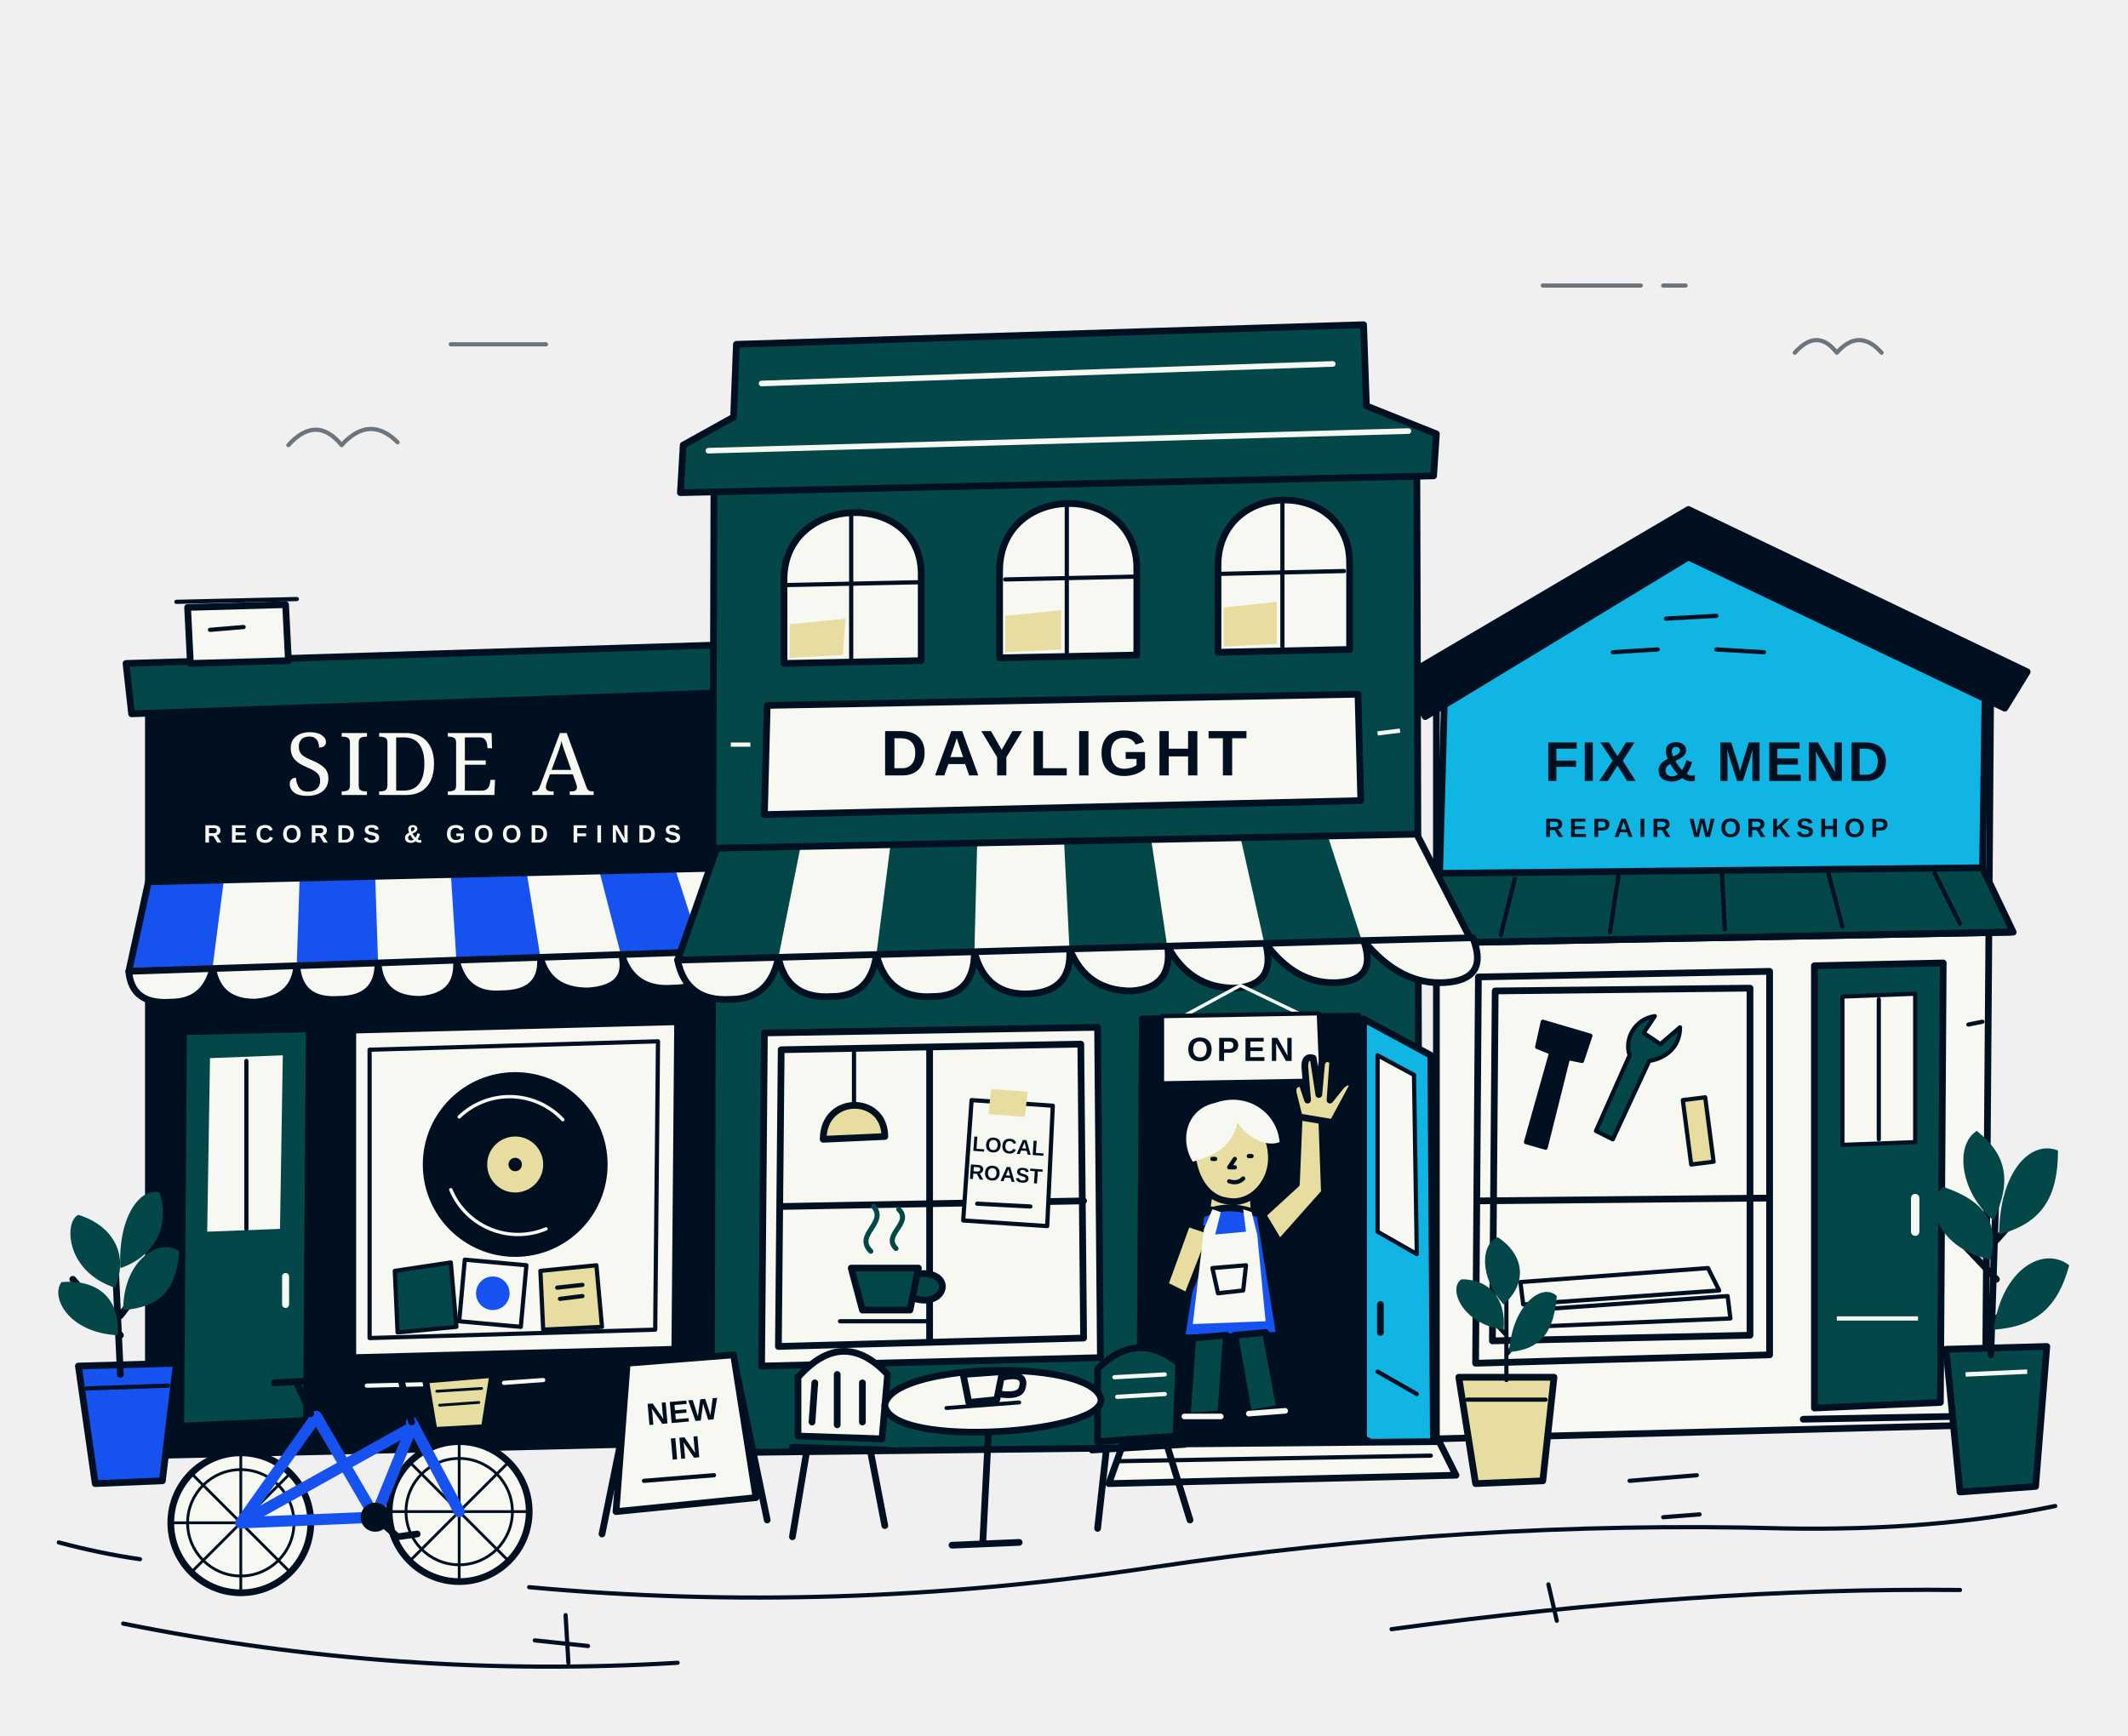
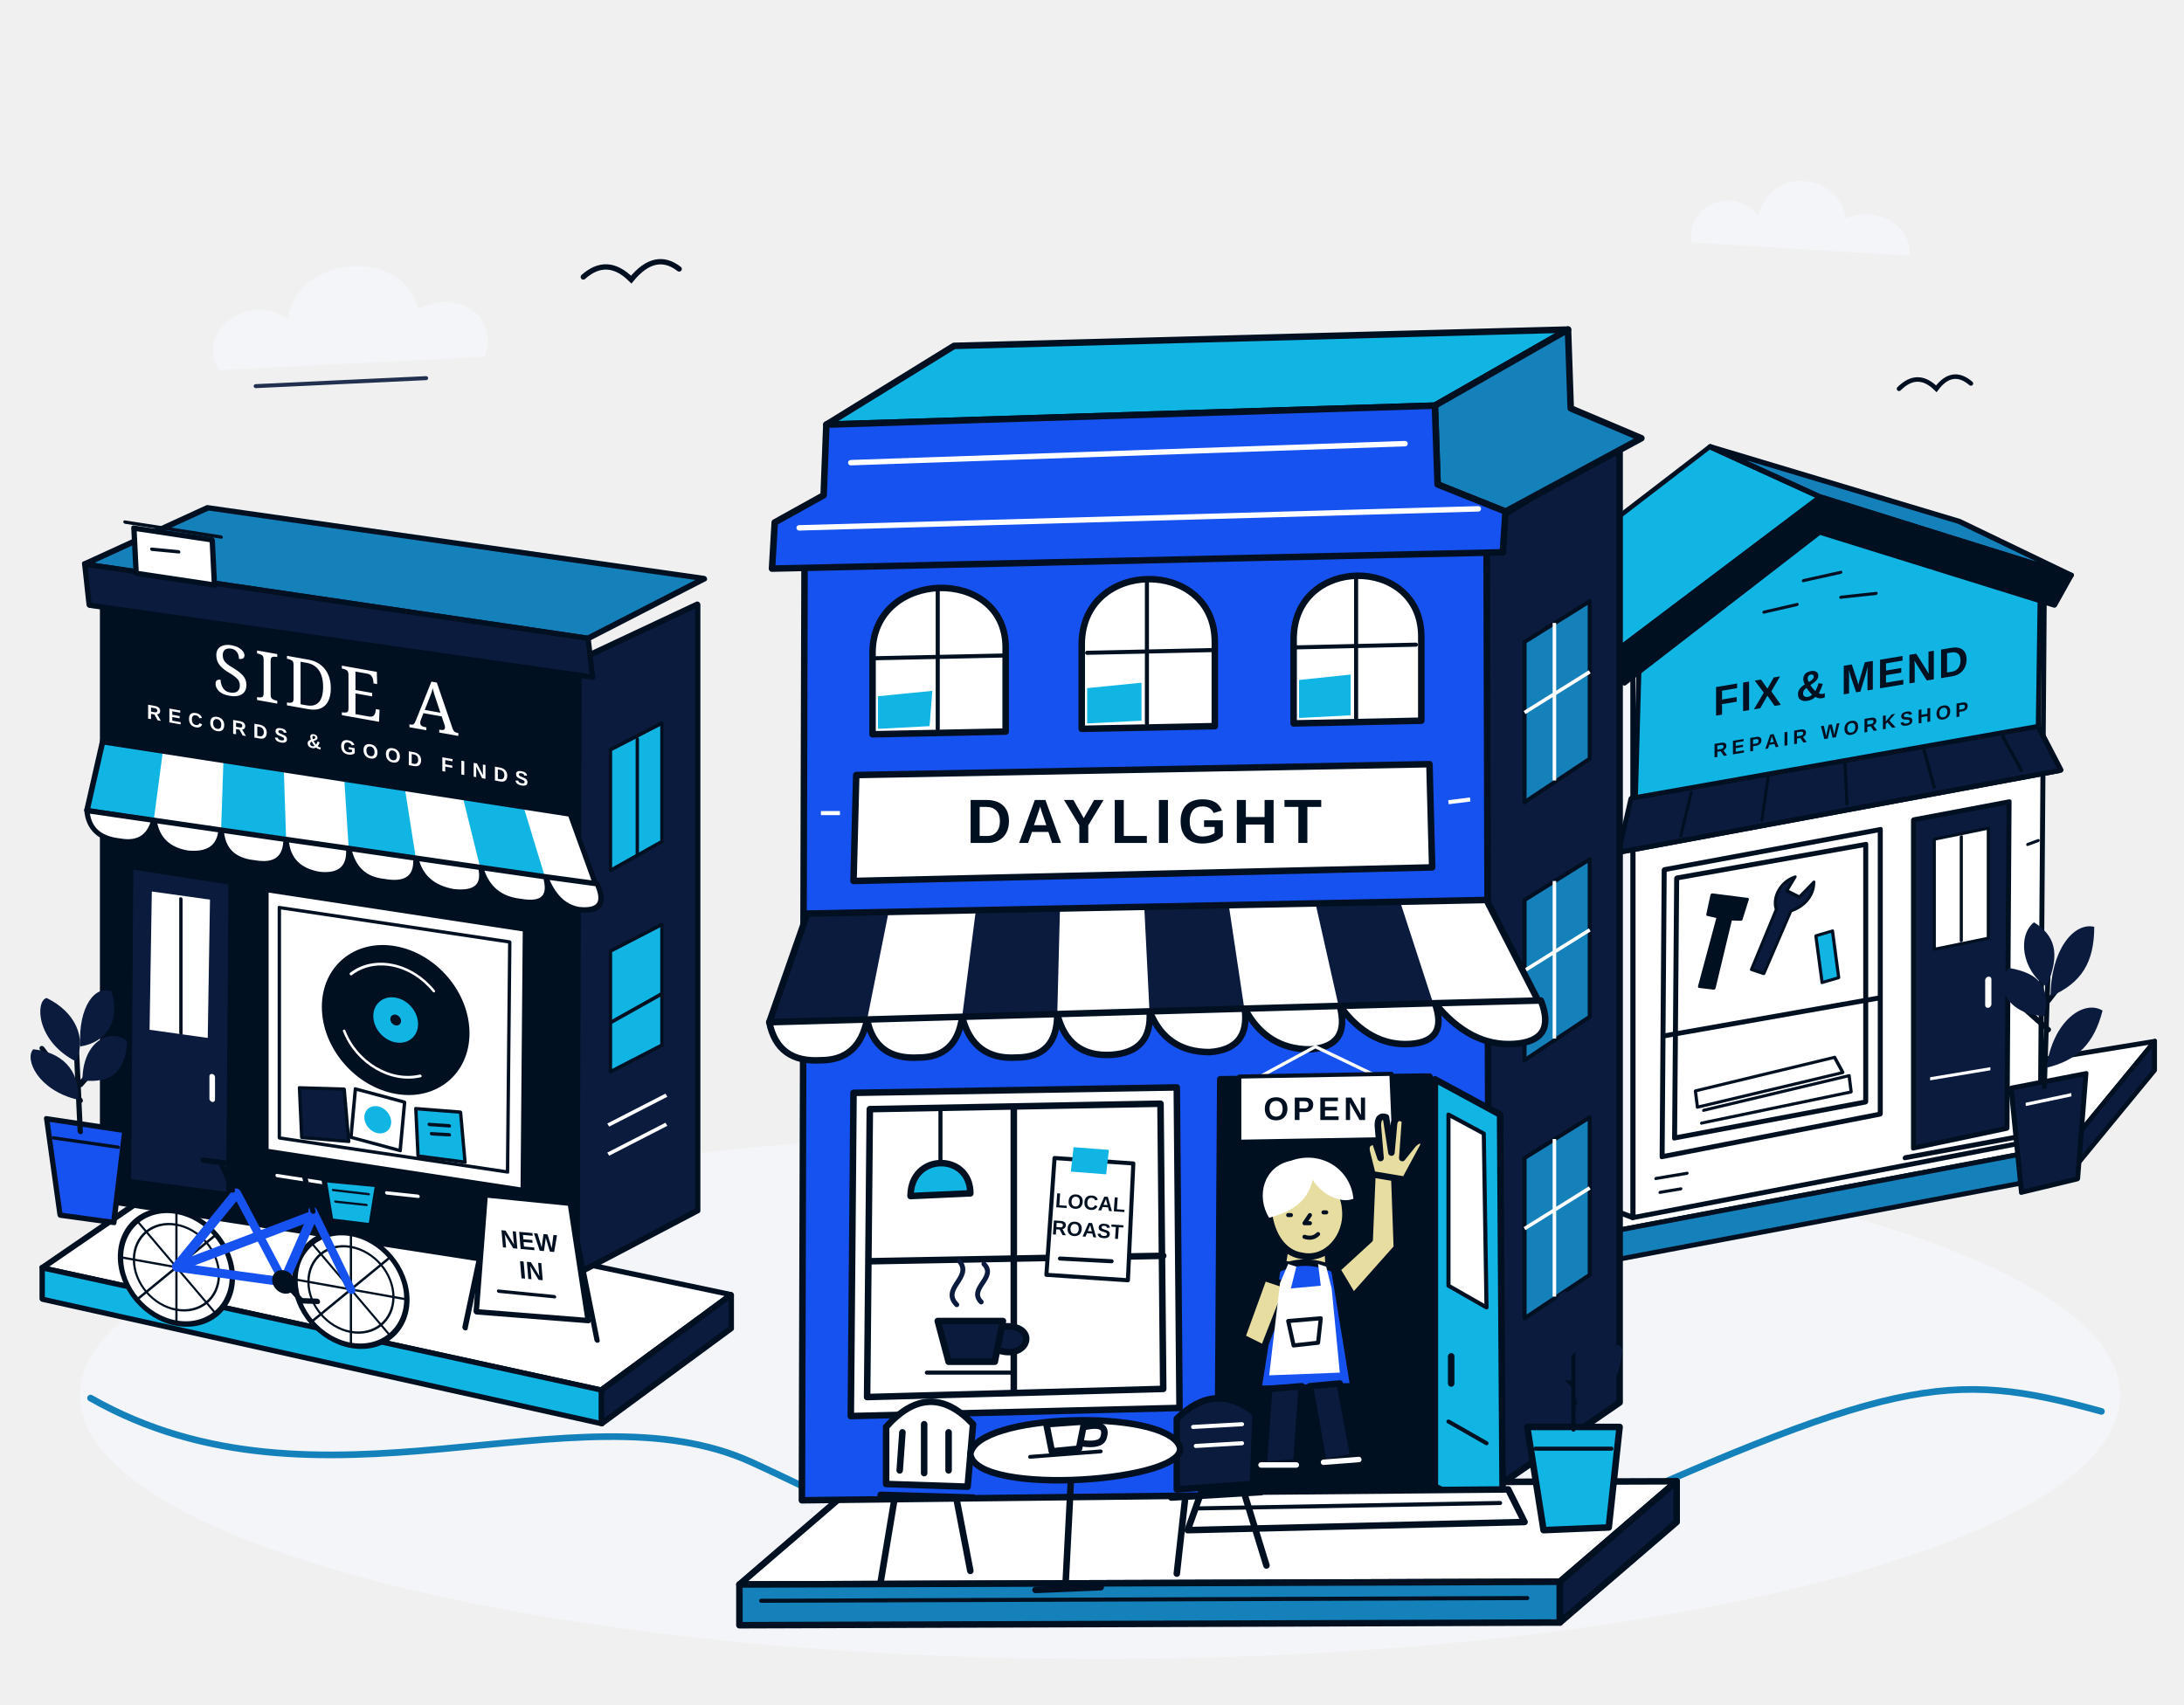
- <svg xmlns="http://www.w3.org/2000/svg" viewBox="0 0 760 620" fill="none" role="img" aria-labelledby="neighborhood-title neighborhood-desc">
+ <svg xmlns="http://www.w3.org/2000/svg" viewBox="0 0 820 640" fill="none" role="img" aria-label="A lively neighborhood of independent businesses" aria-describedby="neighborhood-desc">
  <style>
-     .street-line{stroke:#001021;stroke-width:2.4;stroke-linecap:round;stroke-linejoin:round}
-     .street-fine{stroke:#001021;stroke-width:1.5;stroke-linecap:round;stroke-linejoin:round}
-     .street-label{font-family:Arial,Helvetica,sans-serif;font-weight:700;fill:#001021}
-     .street-building,.street-awning,.street-sign,.street-steam,.street-wheel,.street-door,.street-person,.street-wave,.street-plant,.street-note{transform-box:fill-box;transform-origin:center}
-     .street-building,.street-person,.street-plant{transform-origin:center bottom}
-     .street-sign,.street-awning{transform-origin:center top}
-     .street-door{transform-origin:left center}
-     .street-wave{transform-origin:0 85%}
-   </style>
-   <g class="street-fine street-sky" opacity=".55">
-     <path d="M103 159q10-11 19 0 10-11 20-1M641 126q8-9 15 0 8-9 16 0" />
-     <path d="M551 102h35m8 0h8M161 123h34" />
-   </g>
-   <g class="street-building" id="repair-workshop">
-     <path class="street-line" fill="#F7F8F2" d="M513 242l92-51 106 49-2 269-196 5z" />
-     <path class="street-line" fill="#11B5E4" d="M516 245l88-47 105 47-1 69-194 3z" />
-     <path class="street-line" fill="#001021" d="M501 242l102-60 121 58-8 13-113-54-94 57z" />
-     <path class="street-fine" d="M595 221l18-1m-37 13 16-1m21 0 17 1" />
-     <g class="street-sign" id="workshop-lettering">
-       <text class="street-label" x="613" y="279" text-anchor="middle" font-size="20" letter-spacing=".8">FIX &amp; MEND</text>
-       <text class="street-label" x="613" y="299" text-anchor="middle" font-size="9.5" letter-spacing="2">REPAIR WORKSHOP</text>
+  .street-line{stroke:#001021;stroke-width:2.4;stroke-linecap:round;stroke-linejoin:round}
+  .street-fine{stroke:#001021;stroke-width:1.5;stroke-linecap:round;stroke-linejoin:round}
+  .street-label{font-family:Arial,Helvetica,sans-serif;font-weight:700;fill:#001021}
+  .district-shop,.street-building,.street-awning,.street-sign,.street-steam,.street-wheel,.street-door,.street-person,.street-wave,.street-plant,.street-note,.street-cloud,.street-bird{transform-box:fill-box;transform-origin:center}
+  .district-shop,.street-building,.street-person,.street-plant{transform-origin:center bottom}
+  .street-sign,.street-awning{transform-origin:center top}
+  .street-door{transform-origin:left center}
+  .street-wave{transform-origin:0 85%}
+ </style>
+   <ellipse cx="413" cy="524" rx="383" ry="99" fill="#F3F5F8" />
+   <path class="street-route" pathLength="100" d="M34 525C120 574 216 519 282 549S443 639 577 578 731 514 789 530" stroke="#1481BA" stroke-width="2.5" stroke-linecap="round" />
+   <g class="street-cloud" opacity=".9">
+     <path d="M82 139c-9-17 14-29 26-19 3-24 43-28 49-4 17-8 30 4 25 18z" fill="#F3F5F8" />
+     <path d="M96 145l64-3" stroke="#0B1B3D" stroke-width="1.5" stroke-linecap="round" />
+   </g>
+   <g class="street-cloud">
+     <path d="M635 91c-2-15 17-21 25-10 6-20 31-15 33 1 12-5 25 3 24 14z" fill="#F3F5F8" />
+   </g>
+   <g class="street-bird" stroke="#001021" stroke-width="2" stroke-linecap="round">
+     <path d="M219 104q9-8 18 1 9-11 18-4" />
+   </g>
+   <g class="street-bird" stroke="#001021" stroke-width="1.7" stroke-linecap="round">
+     <path d="M713 146q7-7 14 0 6-8 13-2" />
+   </g>
+   <g class="district-shop" data-shop="workshop" id="district-workshop">
+     <g class="district-perspective" transform="matrix(.78 -.13 0 .78 213 123)">
+       <path class="street-line" fill="#FFFFFF" d="M456 520l267-6 41-43-268-1z" />
+       <path class="street-line" fill="#1481BA" d="M456 520l267-6v14l-267 6z" />
+       <path class="street-line" fill="#0B1B3D" d="M723 514l41-43v14l-41 43z" />
+       <path class="street-line" fill="#F3F5F8" d="M513 242l-55-32v274l55 30z" />
+       <path class="street-line" fill="#11B5E4" d="M501 242l-54-31 103-62 53 33z" />
+       <path class="street-line" fill="#1481BA" d="M603 182l-53-33 120 56 54 35z" />
+       <path class="street-fine" fill="#FFFFFF" d="M470 289l27 15v63l-27-15zM470 388l27 15v63l-27-15z" />
+       <path class="street-fine" d="M483 297v62m-13-36 27 16m-14 57v62m-13-36 27 16" />
+       <g class="street-building" id="repair-workshop">
+         <path class="street-line" fill="#FFFFFF" d="M513 242l92-51 106 49-2 269-196 5z" />
+         <path class="street-line" fill="#11B5E4" d="M516 245l88-47 105 47-1 69-194 3z" />
+         <path class="street-line" fill="#001021" d="M501 242l102-60 121 58-8 13-113-54-94 57z" />
+         <path class="street-fine" d="M595 221l18-1m-37 13 16-1m21 0 17 1" />
+         <g class="street-sign" id="workshop-lettering">
+           <text class="street-label" x="613" y="279" text-anchor="middle" font-size="20" letter-spacing=".8">FIX &amp; MEND</text>
+           <text class="street-label" x="613" y="299" text-anchor="middle" font-size="9.5" letter-spacing="2">REPAIR WORKSHOP</text>
+         </g>
+         <g class="street-awning" id="workshop-canopy">
+           <path class="street-line" fill="#0B1B3D" d="M512 312l196-2 11 23-213 4z" />
+           <path class="street-fine" stroke="#FFFFFF" d="M541 314l-5 20m42-21-3 20m40-21 1 20m37-20 5 19m33-19 9 18" />
+           <path class="street-line" d="M507 337l211-4" />
+         </g>
+         <path class="street-line" fill="#FFFFFF" d="M528 349l104-2v137l-105 3z" />
+         <path class="street-line" d="M534 354l91-1v124l-92 2zM528 429l103-1" />
+         <g class="street-fine" fill="#001021">
+           <path d="M551 365l17 5-3 9-5-1-8 32-7-2 9-32-5-2z" />
+           <path fill="#0B1B3D" d="M591 363c-7 1-11 8-9 14l-12 27 6 3 13-28c6-1 11-5 11-12l-7 6-6-4z" />
+           <path fill="#11B5E4" d="M601 393l8-1 3 23-8 1z" />
+         </g>
+         <path class="street-fine" d="M543 458l67-5 4 8-70 5zm4 10 70-5 1 8-72 3" />
+         <g class="street-door" id="workshop-door">
+           <path class="street-line" fill="#0B1B3D" d="M648 345l46-1-1 157-45 2z" />
+           <path class="street-fine" fill="#FFFFFF" d="M658 356l26-1v53l-26 1z" />
+           <path class="street-fine" d="M671 357v50" />
+           <path stroke="#FFFFFF" stroke-width="3" stroke-linecap="round" d="M684 428v12" />
+           <path stroke="#FFFFFF" stroke-width="1.5" d="M656 471h29" />
+         </g>
+         <path class="street-line" d="M644 507l54-1" />
+         <path class="street-fine" d="M524 497h15m-13 7h10M703 366l5-1m-5 53h5" />
+       </g>
+       <g class="street-plant" id="workshop-leafy-plant">
+         <path class="street-line" fill="#0B1B3D" d="M695 482l36-1-4 50-27 2z" />
+         <path class="street-line" d="M711 484l2-62m0 35-18-19m18 5 16-18m-17 47 20-17" />
+         <path fill="#0B1B3D" d="M711 450c-19-4-24-20-17-26 15 5 20 13 17 26m3-9c0-22 11-34 21-30 0 17-6 26-21 30m-2-5c-12-10-14-27-6-32 10 8 13 17 6 32m0 39c3-22 18-30 27-23-4 15-12 22-27 23" />
+         <path stroke="#FFFFFF" stroke-width="1.6" d="M702 491l22-1" />
+       </g>
    </g>
-     <g class="street-awning" id="workshop-canopy">
-       <path class="street-line" fill="#034748" d="M512 312l196-2 11 23-213 4z" />
-       <path class="street-fine" stroke="#F7F8F2" d="M541 314l-5 20m42-21-3 20m40-21 1 20m37-20 5 19m33-19 9 18" />
-       <path class="street-line" d="M507 337l211-4" />
+   </g>
+   <g class="district-shop" data-shop="records" id="district-records">
+     <g class="district-perspective" transform="matrix(.84 .15 0 .84 -6 6)">
+       <path class="street-line" fill="#FFFFFF" d="M26 555l250 10 58-53-249-8z" />
+       <path class="street-line" fill="#11B5E4" d="M26 555l250 10v15L26 569z" />
+       <path class="street-line" fill="#0B1B3D" d="M276 565l58-53v15l-58 53z" />
+       <path class="street-line" fill="#0B1B3D" d="M265 241l54-35v271l-54 38z" />
+       <path class="street-line" fill="#1481BA" d="M45 237l55-35 222-8-52 36z" />
+       <path class="street-fine" fill="#11B5E4" d="M280 278l23-16v53l-23 17zm0 90 23-16v54l-23 16z" />
+       <path class="street-fine" d="M292 271v52m-12 77 23-17" />
+       <path stroke="#FFFFFF" stroke-width="1.5" d="M279 446l26-18m-26 31 26-18" />
+       <g class="street-building" id="record-shop">
+         <path class="street-line" fill="#001021" d="M53 247l213-7-1 275-212 5z" />
+         <path class="street-line" fill="#0B1B3D" d="M45 237l225-7 2 17-225 8z" />
+         <path class="street-line" fill="#FFFFFF" d="M67 217l35-1 1 20-35 1z" />
+         <path class="street-fine" d="M63 215l43-1m-31 11 12-1" />
+         <g class="street-sign" id="record-lettering">
+           <text x="157" y="284" text-anchor="middle" fill="#FFFFFF" font-family="Georgia,serif" font-size="31" letter-spacing="2">SIDE A</text>
+           <text x="158" y="301" text-anchor="middle" fill="#FFFFFF" font-family="Arial,Helvetica,sans-serif" font-weight="700" font-size="9" letter-spacing="3">RECORDS &amp; GOOD FINDS</text>
+         </g>
+         <g class="street-awning" id="record-awning">
+           <path fill="#FFFFFF" d="M53 315l209-5 12 31-228 6z" />
+           <path fill="#11B5E4" d="M53 315l27-1-4 31-30 2zm54-1 27-1 1 30-29 1zm54-2 27-1 5 31-30 1zm53-1 27-1 10 31-29 1z" />
+           <path class="street-line" d="M53 315l209-5 12 31-228 6z" />
+           <path class="street-line" fill="#FFFFFF" d="M46 347l30-1q-3 12-15 12-14 1-15-11m30-1 30-1q-1 12-15 13-13 0-15-12m30-1 29-1q0 13-14 13-14 1-15-12m29-1 28-1q1 13-13 14-14 0-15-13m28-1 30-1q1 13-14 13-13 1-16-12m30-1 29-1q3 12-12 13-14 0-17-12m29-1 29-1q4 13-11 13-14 1-18-12m29-1 23-1q6 12-8 13-10 0-15-12" />
+         </g>
+         <g class="street-door" id="record-door">
+           <path class="street-fine" fill="#0B1B3D" stroke="#FFFFFF" d="M66 369l44-1-1 139-44 2z" />
+           <path fill="#FFFFFF" d="M75 378l26-1-1 62-26 1z" />
+           <path class="street-fine" d="M88 379v60" />
+           <path stroke="#FFFFFF" stroke-width="2.5" stroke-linecap="round" d="M102 456v10" />
+         </g>
+         <path class="street-line" fill="#FFFFFF" d="M126 368l116-3-1 117-115 3z" />
+         <path class="street-fine" d="M132 375l103-3-1 103-102 3z" />
+         <g class="street-record">
+           <circle cx="184" cy="416" r="33" fill="#001021" />
+           <circle cx="184" cy="416" r="10" fill="#11B5E4" />
+           <circle cx="184" cy="416" r="2.4" fill="#001021" />
+           <path stroke="#FFFFFF" stroke-width="1.2" stroke-linecap="round" d="M164 399a26 26 0 0 1 37 1m-40 25a26 26 0 0 0 34 14" />
+         </g>
+         <path class="street-fine" fill="#0B1B3D" d="M141 454l20-3 2 23-21 2z" />
+         <path class="street-fine" fill="#FFFFFF" d="M166 450l22 2-2 22-22-2z" />
+         <circle cx="176" cy="462" r="6" fill="#11B5E4" />
+         <path class="street-fine" fill="#11B5E4" d="M193 454l20-2 2 22-21 1z" />
+         <path class="street-fine" d="M199 460l9-1m-8 5 8-1" />
+         <path stroke="#FFFFFF" stroke-width="1.5" stroke-linecap="round" d="M131 495l42-1m7 0 14-1" />
+       </g>
+       <g class="street-plant" id="record-shop-plant">
+         <path class="street-line" fill="#1652F0" d="M28 488l35-1-5 42-24 1z" />
+         <path class="street-line" d="M43 491l-2-43m2 29-17-20m17 13 16-21" />
+         <path fill="#0B1B3D" d="M41 460c-18-6-18-24-13-26 13 4 18 15 13 26m1 17c-18-1-24-14-20-19 12-1 21 5 20 19m2-9c0-18 13-26 20-21-1 14-7 20-20 21m-1-15c-1-18 7-29 14-27 4 12-2 23-14 27" />
+         <path class="street-fine" d="M31 496l29-1" />
+       </g>
+       <g class="street-note" id="record-a-board">
+         <path class="street-line" d="M227 489l-12 59m47-63 12 58" />
+         <path class="street-line" fill="#FFFFFF" d="M224 487l38-3 8 51-50 5z" />
+         <text class="street-label" x="244" y="508" font-size="11" text-anchor="middle" transform="rotate(-5 244 508)">NEW</text>
+         <text class="street-label" x="245" y="521" font-size="11" text-anchor="middle" transform="rotate(-5 245 521)">IN</text>
+         <path class="street-fine" d="M230 529l25-2" />
+       </g>
+       <g id="parked-bicycle" class="street-line">
+         <g class="street-wheel" id="bicycle-rear-wheel">
+           <circle cx="86" cy="544" r="25" fill="#FFFFFF" />
+           <circle cx="86" cy="544" r="19" stroke-width="1" />
+           <path stroke-width="1" d="M86 520v48m-24-24h48m-41-17 34 34m0-34-34 34" />
+         </g>
+         <g class="street-wheel" id="bicycle-front-wheel">
+           <circle cx="164" cy="540" r="25" fill="#FFFFFF" />
+           <circle cx="164" cy="540" r="19" stroke-width="1" />
+           <path stroke-width="1" d="M164 516v48m-24-24h48m-41-17 34 34m0-34-34 34" />
+         </g>
+         <path stroke="#1652F0" stroke-width="4" d="M86 544l27-38 21 36-48 2 61-34-13 32m13-34 17 32" />
+         <path d="M111 505l-5-11m-8 0 18-1m31 15-5-20 11-1q8 0 6 6" />
+         <circle cx="134" cy="542" r="4" fill="#001021" />
+         <path d="M134 542l8 7 7-1" />
+         <path fill="#11B5E4" d="M152 493l24-2-3 19-18 1z" />
+         <path stroke-width="1" d="M156 497l16-1m-15 6 14-1" />
+       </g>
    </g>
-     <path class="street-line" fill="#F7F8F2" d="M528 349l104-2v137l-105 3z" />
-     <path class="street-line" d="M534 354l91-1v124l-92 2zM528 429l103-1" />
-     <g class="street-fine" fill="#001021">
-       <path d="M551 365l17 5-3 9-5-1-8 32-7-2 9-32-5-2z" />
-       <path fill="#034748" d="M591 363c-7 1-11 8-9 14l-12 27 6 3 13-28c6-1 11-5 11-12l-7 6-6-4z" />
-       <path fill="#E8DDA0" d="M601 393l8-1 3 23-8 1z" />
+   </g>
+   <g class="district-shop" data-shop="cafe" id="district-cafe">
+     <g class="district-perspective" transform="matrix(1.02 0 0 1.02 42 34)">
+       <path class="street-line" fill="#FFFFFF" d="M231 550l302-1 43-37-302 1z" />
+       <path class="street-line" fill="#1481BA" d="M231 550l302-1v15l-302 1z" />
+       <path class="street-line" fill="#0B1B3D" d="M533 549l43-37v15l-43 37z" />
+       <path class="street-fine" d="M239 556l282-1" />
+       <path class="street-line" fill="#0B1B3D" d="M506 160l49-30v353l-48 33z" />
+       <path class="street-line" fill="#11B5E4" d="M263 123l47-29 226-6-49 28z" />
+       <path class="street-line" fill="#1481BA" d="M487 116l49-28 1 29 26 11-50 27-25-10z" />
+       <path class="street-fine" fill="#1481BA" d="M520 203l24-15v58l-24 16zm0 95 24-15v58l-24 16zm0 95 24-15v58l-24 16z" />
+       <path stroke="#FFFFFF" stroke-width="1.3" d="M531 196v58m-11-25 24-15m-13 77v58m-11-25 24-15m-13 77v58m-11-25 24-15" />
+       <g class="street-building" id="daylight-cafe">
+         <path class="street-line" fill="#1652F0" d="M255 165l251-5 1 356-253 3z" />
+         <path class="street-line" fill="#1652F0" d="M244 159l18-10 1-26 224-7 1 29 25 10-1 15-269 6z" />
+         <path stroke="#FFFFFF" stroke-width="2" stroke-linecap="round" d="M272 137l204-7m-223 31 250-7" />
+         <path class="street-line" fill="#FFFFFF" d="M280 237v-30c0-31 49-32 49-2v31zM357 235v-31c0-32 49-32 49-1v31zM435 233v-31c0-31 47-31 47-1v31z" />
+         <g class="street-fine">
+           <path d="M304 184v51m-23-26 47-1M381 181v52m-22-26 46-1M458 180v51m-22-26 44-1" />
+           <path fill="#11B5E4" d="M282 223l20-2-1 13-19 1zm77-3 20-2v14l-20 1zm78-3 19-2v15l-19 1z" stroke="none" />
+         </g>
+         <g class="street-sign" id="cafe-lettering">
+           <path class="street-line" fill="#FFFFFF" d="M274 252l211-4 1 38-213 5z" />
+           <text class="street-label" x="380" y="277" text-anchor="middle" font-size="23" letter-spacing="2.2">DAYLIGHT</text>
+           <path stroke="#FFFFFF" stroke-width="1.5" d="M268 266h-7m231-4 8-1" />
+         </g>
+         <g class="street-awning" id="cafe-awning">
+           <path fill="#FFFFFF" d="M256 303l250-5 20 39-284 6z" />
+           <path fill="#0B1B3D" d="M256 303l30-1-8 40-36 1zm62-1 31-1-1 39-35 1zm62-2 31-1 6 40-35 1zm63-1 31-1 13 40-35 1z" />
+           <path class="street-line" d="M256 303l250-5 20 39-284 6z" />
+           <path class="street-line" fill="#FFFFFF" d="M242 343l36-1q-3 15-17 15-16 1-19-14m36-1 35-1q-2 15-16 15-16 1-19-14m35-1 35-1q0 16-15 16-16 1-20-15m35-1 34-1q1 15-14 16-16 1-20-15m34-1 35-1q2 15-13 16-16 0-22-15m35-1 35-1q4 15-11 16-16 0-24-15m35-1 35-1q5 14-9 15-15 1-26-14m35-1 39-1q6 15-10 16-16 1-29-15" />
+         </g>
+         <path class="street-line" fill="#FFFFFF" d="M273 369l119-2 1 118-121 3z" />
+         <path class="street-line" d="M279 375l107-2 1 105-109 3zM332 375v104M279 431l108-2" />
+         <path class="street-fine" d="M305 375v20" />
+         <path class="street-line" fill="#11B5E4" d="M294 407c0-16 22-16 22-1z" />
+         <path class="street-line" fill="#0B1B3D" d="M304 453h24l-3 15h-17zm24 2c13-1 10 12-1 9" />
+         <path class="street-fine" d="M300 472h31" />
+         <g class="street-steam" id="cafe-cup-steam" stroke="#0B1B3D" stroke-width="1.8" stroke-linecap="round">
+           <path d="M311 447c-6-6 6-10 1-16M320 446c-5-5 6-9 1-14" />
+         </g>
+         <g class="street-note" id="window-note">
+           <path class="street-fine" fill="#FFFFFF" d="M347 393l29 2-2 43-30-2z" />
+           <path fill="#11B5E4" d="M354 389l13 1-1 9-13-1z" />
+           <text class="street-label" x="360" y="412" text-anchor="middle" font-size="7.5" transform="rotate(4 360 412)">LOCAL</text>
+           <text class="street-label" x="359" y="422" text-anchor="middle" font-size="7.5" transform="rotate(4 359 422)">ROAST</text>
+           <path class="street-fine" d="M349 430l19 1" />
+         </g>
+         <path class="street-line" fill="#001021" d="M408 364l77-1 1 151-79 2z" />
+         <g class="street-sign" id="cafe-open-sign">
+           <path stroke="#FFFFFF" stroke-width="1.2" d="M419 365l24-13 25 12" />
+           <path class="street-fine" fill="#FFFFFF" d="M415 363l56-1 1 24-57 1z" />
+           <text class="street-label" x="443" y="379" text-anchor="middle" font-size="12" letter-spacing="1.4">OPEN</text>
+         </g>
+         <g class="street-door" id="cafe-open-door">
+           <path class="street-line" fill="#11B5E4" d="M487 364l24 13 1 149-25-12z" />
+           <path class="street-fine" fill="#FFFFFF" d="M492 377l13 7 1 64-14-8z" />
+           <path class="street-line" d="M493 466v10" />
+           <path class="street-fine" d="M492 490l14 8" />
+         </g>
+         <g class="street-person" id="cafe-owner">
+           <path class="street-line" fill="#E8DDA0" d="M431 432l2-12 14-1 1 15z" />
+           <path class="street-line" fill="#E8DDA0" d="M426 414c-1-18 27-20 28-2 1 10-7 19-16 17-7-1-11-8-12-15z" />
+           <path fill="#FFFFFF" d="M426 415c-5-8-2-19 8-21 11-4 22 3 23 14-5 2-12-2-15-7-2 9-9 12-16 14z" />
+           <path class="street-fine" d="M433 414h1m12-1h1m-6 1-2 3h2m-2 5q3 1 5-1" />
+           <path class="street-line" fill="#1652F0" d="M429 434q10-5 21 0l7 43-35 1z" />
+           <path class="street-line" fill="#E8DDA0" d="M424 437l-8 22 8 4 9-23z" />
+           <g class="street-wave" id="owner-waving-arm">
+             <path class="street-line" fill="#E8DDA0" d="M451 434l12-11 1-24 8-1 1 28-16 18z" />
+             <path class="street-line" fill="#E8DDA0" d="M464 399l-2-8q-1-4 3-4l2 6-1-12q0-4 3-3l2 13 1-11q1-3 4-1l-1 14 4-5q3-3 4 0l-7 13z" />
+           </g>
+           <path fill="#FFFFFF" d="M430 439l3-7 3 1-2 8 11-1-1-8 3 1 2 8 3 31-26 1z" />
+           <path class="street-fine" d="M433 453l12-1-1 9-9 1z" />
+           <path class="street-line" fill="#0B1B3D" d="M426 478l12-1-2 28-12 1zm15-1 11-1 5 27-11 2z" />
+           <path stroke="#FFFFFF" stroke-width="2" stroke-linecap="round" d="M423 506h13m10-1 13-1" />
+         </g>
+         <path class="street-line" fill="#FFFFFF" d="M401 516l113-1 6 12-124 3z" />
+         <path class="street-fine" d="M399 522l112-2" />
+       </g>
+       <g class="street-plant" id="cafe-herbs">
+         <path class="street-line" fill="#11B5E4" d="M521 492h34l-4 37-24 1z" />
+         <path class="street-fine" d="M538 493v-37m0 21-13-14m13 21 15-19" />
+         <path fill="#0B1B3D" d="M537 475c-15-2-20-15-15-18 10 0 16 7 15 18m2 8c1-17 12-25 17-20-1 12-5 19-17 20m-2-17c-9-10-8-22-2-24 9 6 11 16 2 24" />
+         <path class="street-fine" d="M524 500h28" />
+       </g>
+       <g id="cafe-seating" class="street-line">
+         <path fill="#FFFFFF" d="M285 492q16-18 32-1l-2 23-30-1z" />
+         <path d="M291 494l-1 14m9-17v18m9-15v14m-25 9 34 1m-29 1-5 30m28-30 5 26" />
+         <path fill="#0B1B3D" d="M392 489q14-14 29-2l-1 26-28 2z" />
+         <path stroke="#FFFFFF" stroke-width="1.5" d="M398 492l18-1m-17 8 17-1" />
+         <path d="M390 518l33-2m-28 3-3 27m25-29 8 26" />
+         <path fill="#FFFFFF" d="M316 502c2-15 71-17 77-3 5 13-75 19-77 3z" />
+         <path d="M353 512l-2 39m-11 1 24-1" />
+         <path fill="#FFFFFF" d="M344 491l14-1-2 10-10 1zm14 1q9-2 7 4-1 3-8 2" />
+         <path stroke-width="1.4" d="M338 503l26-2" />
+       </g>
    </g>
-     <path class="street-fine" d="M543 458l67-5 4 8-70 5zm4 10 70-5 1 8-72 3" />
-     <g class="street-door" id="workshop-door">
-       <path class="street-line" fill="#034748" d="M648 345l46-1-1 157-45 2z" />
-       <path class="street-fine" fill="#F7F8F2" d="M658 356l26-1v53l-26 1z" />
-       <path class="street-fine" d="M671 357v50" />
-       <path stroke="#F7F8F2" stroke-width="3" stroke-linecap="round" d="M684 428v12" />
-       <path stroke="#F7F8F2" stroke-width="1.5" d="M656 471h29" />
-     </g>
-     <path class="street-line" d="M644 507l54-1" />
-     <path class="street-fine" d="M524 497h15m-13 7h10M703 366l5-1m-5 53h5" />
-   </g>
-   <g class="street-building" id="record-shop">
-     <path class="street-line" fill="#001021" d="M53 247l213-7-1 275-212 5z" />
-     <path class="street-line" fill="#034748" d="M45 237l225-7 2 17-225 8z" />
-     <path class="street-line" fill="#F7F8F2" d="M67 217l35-1 1 20-35 1z" />
-     <path class="street-fine" d="M63 215l43-1m-31 11 12-1" />
-     <g class="street-sign" id="record-lettering">
-       <text x="157" y="284" text-anchor="middle" fill="#F7F8F2" font-family="Georgia,serif" font-size="31" letter-spacing="2">SIDE A</text>
-       <text x="158" y="301" text-anchor="middle" fill="#F7F8F2" font-family="Arial,Helvetica,sans-serif" font-weight="700" font-size="9" letter-spacing="3">RECORDS &amp; GOOD FINDS</text>
-     </g>
-     <g class="street-awning" id="record-awning">
-       <path fill="#F7F8F2" d="M53 315l209-5 12 31-228 6z" />
-       <path fill="#1652F0" d="M53 315l27-1-4 31-30 2zm54-1 27-1 1 30-29 1zm54-2 27-1 5 31-30 1zm53-1 27-1 10 31-29 1z" />
-       <path class="street-line" d="M53 315l209-5 12 31-228 6z" />
-       <path class="street-line" fill="#F7F8F2" d="M46 347l30-1q-3 12-15 12-14 1-15-11m30-1 30-1q-1 12-15 13-13 0-15-12m30-1 29-1q0 13-14 13-14 1-15-12m29-1 28-1q1 13-13 14-14 0-15-13m28-1 30-1q1 13-14 13-13 1-16-12m30-1 29-1q3 12-12 13-14 0-17-12m29-1 29-1q4 13-11 13-14 1-18-12m29-1 23-1q6 12-8 13-10 0-15-12" />
-     </g>
-     <g class="street-door" id="record-door">
-       <path class="street-fine" fill="#034748" stroke="#F7F8F2" d="M66 369l44-1-1 139-44 2z" />
-       <path fill="#F7F8F2" d="M75 378l26-1-1 62-26 1z" />
-       <path class="street-fine" d="M88 379v60" />
-       <path stroke="#F7F8F2" stroke-width="2.5" stroke-linecap="round" d="M102 456v10" />
-     </g>
-     <path class="street-line" fill="#F7F8F2" d="M126 368l116-3-1 117-115 3z" />
-     <path class="street-fine" d="M132 375l103-3-1 103-102 3z" />
-     <g class="street-record">
-       <circle cx="184" cy="416" r="33" fill="#001021" />
-       <circle cx="184" cy="416" r="10" fill="#E8DDA0" />
-       <circle cx="184" cy="416" r="2.4" fill="#001021" />
-       <path stroke="#F7F8F2" stroke-width="1.2" stroke-linecap="round" d="M164 399a26 26 0 0 1 37 1m-40 25a26 26 0 0 0 34 14" />
-     </g>
-     <path class="street-fine" fill="#034748" d="M141 454l20-3 2 23-21 2z" />
-     <path class="street-fine" fill="#F7F8F2" d="M166 450l22 2-2 22-22-2z" />
-     <circle cx="176" cy="462" r="6" fill="#1652F0" />
-     <path class="street-fine" fill="#E8DDA0" d="M193 454l20-2 2 22-21 1z" />
-     <path class="street-fine" d="M199 460l9-1m-8 5 8-1" />
-     <path stroke="#F7F8F2" stroke-width="1.5" stroke-linecap="round" d="M131 495l42-1m7 0 14-1" />
-   </g>
-   <g class="street-building" id="daylight-cafe">
-     <path class="street-line" fill="#034748" d="M255 165l251-5 1 356-253 3z" />
-     <path class="street-line" fill="#034748" d="M244 159l18-10 1-26 224-7 1 29 25 10-1 15-269 6z" />
-     <path stroke="#F7F8F2" stroke-width="2" stroke-linecap="round" d="M272 137l204-7m-223 31 250-7" />
-     <path class="street-line" fill="#F7F8F2" d="M280 237v-30c0-31 49-32 49-2v31zM357 235v-31c0-32 49-32 49-1v31zM435 233v-31c0-31 47-31 47-1v31z" />
-     <g class="street-fine">
-       <path d="M304 184v51m-23-26 47-1M381 181v52m-22-26 46-1M458 180v51m-22-26 44-1" />
-       <path fill="#E8DDA0" d="M282 223l20-2-1 13-19 1zm77-3 20-2v14l-20 1zm78-3 19-2v15l-19 1z" stroke="none" />
-     </g>
-     <g class="street-sign" id="cafe-lettering">
-       <path class="street-line" fill="#F7F8F2" d="M274 252l211-4 1 38-213 5z" />
-       <text class="street-label" x="380" y="277" text-anchor="middle" font-size="23" letter-spacing="2.2">DAYLIGHT</text>
-       <path stroke="#F7F8F2" stroke-width="1.5" d="M268 266h-7m231-4 8-1" />
-     </g>
-     <g class="street-awning" id="cafe-awning">
-       <path fill="#F7F8F2" d="M256 303l250-5 20 39-284 6z" />
-       <path fill="#034748" d="M256 303l30-1-8 40-36 1zm62-1 31-1-1 39-35 1zm62-2 31-1 6 40-35 1zm63-1 31-1 13 40-35 1z" />
-       <path class="street-line" d="M256 303l250-5 20 39-284 6z" />
-       <path class="street-line" fill="#F7F8F2" d="M242 343l36-1q-3 15-17 15-16 1-19-14m36-1 35-1q-2 15-16 15-16 1-19-14m35-1 35-1q0 16-15 16-16 1-20-15m35-1 34-1q1 15-14 16-16 1-20-15m34-1 35-1q2 15-13 16-16 0-22-15m35-1 35-1q4 15-11 16-16 0-24-15m35-1 35-1q5 14-9 15-15 1-26-14m35-1 39-1q6 15-10 16-16 1-29-15" />
-     </g>
-     <path class="street-line" fill="#F7F8F2" d="M273 369l119-2 1 118-121 3z" />
-     <path class="street-line" d="M279 375l107-2 1 105-109 3zM332 375v104M279 431l108-2" />
-     <path class="street-fine" d="M305 375v20" />
-     <path class="street-line" fill="#E8DDA0" d="M294 407c0-16 22-16 22-1z" />
-     <path class="street-line" fill="#034748" d="M304 453h24l-3 15h-17zm24 2c13-1 10 12-1 9" />
-     <path class="street-fine" d="M300 472h31" />
-     <g class="street-steam" id="cafe-cup-steam" stroke="#034748" stroke-width="1.8" stroke-linecap="round">
-       <path d="M311 447c-6-6 6-10 1-16M320 446c-5-5 6-9 1-14" />
-     </g>
-     <g class="street-note" id="window-note">
-       <path class="street-fine" fill="#F7F8F2" d="M347 393l29 2-2 43-30-2z" />
-       <path fill="#E8DDA0" d="M354 389l13 1-1 9-13-1z" />
-       <text class="street-label" x="360" y="412" text-anchor="middle" font-size="7.5" transform="rotate(4 360 412)">LOCAL</text>
-       <text class="street-label" x="359" y="422" text-anchor="middle" font-size="7.5" transform="rotate(4 359 422)">ROAST</text>
-       <path class="street-fine" d="M349 430l19 1" />
-     </g>
-     <path class="street-line" fill="#001021" d="M408 364l77-1 1 151-79 2z" />
-     <g class="street-sign" id="cafe-open-sign">
-       <path stroke="#F7F8F2" stroke-width="1.2" d="M419 365l24-13 25 12" />
-       <path class="street-fine" fill="#F7F8F2" d="M415 363l56-1 1 24-57 1z" />
-       <text class="street-label" x="443" y="379" text-anchor="middle" font-size="12" letter-spacing="1.4">OPEN</text>
-     </g>
-     <g class="street-door" id="cafe-open-door">
-       <path class="street-line" fill="#11B5E4" d="M487 364l24 13 1 149-25-12z" />
-       <path class="street-fine" fill="#F7F8F2" d="M492 377l13 7 1 64-14-8z" />
-       <path class="street-line" d="M493 466v10" />
-       <path class="street-fine" d="M492 490l14 8" />
-     </g>
-     <g class="street-person" id="cafe-owner">
-       <path class="street-line" fill="#E8DDA0" d="M431 432l2-12 14-1 1 15z" />
-       <path class="street-line" fill="#E8DDA0" d="M426 414c-1-18 27-20 28-2 1 10-7 19-16 17-7-1-11-8-12-15z" />
-       <path fill="#F7F8F2" d="M426 415c-5-8-2-19 8-21 11-4 22 3 23 14-5 2-12-2-15-7-2 9-9 12-16 14z" />
-       <path class="street-fine" d="M433 414h1m12-1h1m-6 1-2 3h2m-2 5q3 1 5-1" />
-       <path class="street-line" fill="#1652F0" d="M429 434q10-5 21 0l7 43-35 1z" />
-       <path class="street-line" fill="#E8DDA0" d="M424 437l-8 22 8 4 9-23z" />
-       <g class="street-wave" id="owner-waving-arm">
-         <path class="street-line" fill="#E8DDA0" d="M451 434l12-11 1-24 8-1 1 28-16 18z" />
-         <path class="street-line" fill="#E8DDA0" d="M464 399l-2-8q-1-4 3-4l2 6-1-12q0-4 3-3l2 13 1-11q1-3 4-1l-1 14 4-5q3-3 4 0l-7 13z" />
-       </g>
-       <path fill="#F7F8F2" d="M430 439l3-7 3 1-2 8 11-1-1-8 3 1 2 8 3 31-26 1z" />
-       <path class="street-fine" d="M433 453l12-1-1 9-9 1z" />
-       <path class="street-line" fill="#034748" d="M426 478l12-1-2 28-12 1zm15-1 11-1 5 27-11 2z" />
-       <path stroke="#F7F8F2" stroke-width="2" stroke-linecap="round" d="M423 506h13m10-1 13-1" />
-     </g>
-     <path class="street-line" fill="#F7F8F2" d="M401 516l113-1 6 12-124 3z" />
-     <path class="street-fine" d="M399 522l112-2" />
-   </g>
-   <g class="street-plant" id="record-shop-plant">
-     <path class="street-line" fill="#1652F0" d="M28 488l35-1-5 42-24 1z" />
-     <path class="street-line" d="M43 491l-2-43m2 29-17-20m17 13 16-21" />
-     <path fill="#034748" d="M41 460c-18-6-18-24-13-26 13 4 18 15 13 26m1 17c-18-1-24-14-20-19 12-1 21 5 20 19m2-9c0-18 13-26 20-21-1 14-7 20-20 21m-1-15c-1-18 7-29 14-27 4 12-2 23-14 27" />
-     <path class="street-fine" d="M31 496l29-1" />
-   </g>
-   <g class="street-plant" id="cafe-herbs">
-     <path class="street-line" fill="#E8DDA0" d="M521 492h34l-4 37-24 1z" />
-     <path class="street-fine" d="M538 493v-37m0 21-13-14m13 21 15-19" />
-     <path fill="#034748" d="M537 475c-15-2-20-15-15-18 10 0 16 7 15 18m2 8c1-17 12-25 17-20-1 12-5 19-17 20m-2-17c-9-10-8-22-2-24 9 6 11 16 2 24" />
-     <path class="street-fine" d="M524 500h28" />
-   </g>
-   <g class="street-plant" id="workshop-leafy-plant">
-     <path class="street-line" fill="#034748" d="M695 482l36-1-4 50-27 2z" />
-     <path class="street-line" d="M711 484l2-62m0 35-18-19m18 5 16-18m-17 47 20-17" />
-     <path fill="#034748" d="M711 450c-19-4-24-20-17-26 15 5 20 13 17 26m3-9c0-22 11-34 21-30 0 17-6 26-21 30m-2-5c-12-10-14-27-6-32 10 8 13 17 6 32m0 39c3-22 18-30 27-23-4 15-12 22-27 23" />
-     <path stroke="#F7F8F2" stroke-width="1.6" d="M702 491l22-1" />
-   </g>
-   <g class="street-note" id="record-a-board">
-     <path class="street-line" d="M227 489l-12 59m47-63 12 58" />
-     <path class="street-line" fill="#F7F8F2" d="M224 487l38-3 8 51-50 5z" />
-     <text class="street-label" x="244" y="508" font-size="11" text-anchor="middle" transform="rotate(-5 244 508)">NEW</text>
-     <text class="street-label" x="245" y="521" font-size="11" text-anchor="middle" transform="rotate(-5 245 521)">IN</text>
-     <path class="street-fine" d="M230 529l25-2" />
-   </g>
-   <g id="cafe-seating" class="street-line">
-     <path fill="#F7F8F2" d="M285 492q16-18 32-1l-2 23-30-1z" />
-     <path d="M291 494l-1 14m9-17v18m9-15v14m-25 9 34 1m-29 1-5 30m28-30 5 26" />
-     <path fill="#034748" d="M392 489q14-14 29-2l-1 26-28 2z" />
-     <path stroke="#F7F8F2" stroke-width="1.5" d="M398 492l18-1m-17 8 17-1" />
-     <path d="M390 518l33-2m-28 3-3 27m25-29 8 26" />
-     <path fill="#F7F8F2" d="M316 502c2-15 71-17 77-3 5 13-75 19-77 3z" />
-     <path d="M353 512l-2 39m-11 1 24-1" />
-     <path fill="#F7F8F2" d="M344 491l14-1-2 10-10 1zm14 1q9-2 7 4-1 3-8 2" />
-     <path stroke-width="1.4" d="M338 503l26-2" />
-   </g>
-   <g id="parked-bicycle" class="street-line">
-     <g class="street-wheel" id="bicycle-rear-wheel">
-       <circle cx="86" cy="544" r="25" fill="#F7F8F2" />
-       <circle cx="86" cy="544" r="19" stroke-width="1" />
-       <path stroke-width="1" d="M86 520v48m-24-24h48m-41-17 34 34m0-34-34 34" />
-     </g>
-     <g class="street-wheel" id="bicycle-front-wheel">
-       <circle cx="164" cy="540" r="25" fill="#F7F8F2" />
-       <circle cx="164" cy="540" r="19" stroke-width="1" />
-       <path stroke-width="1" d="M164 516v48m-24-24h48m-41-17 34 34m0-34-34 34" />
-     </g>
-     <path stroke="#1652F0" stroke-width="4" d="M86 544l27-38 21 36-48 2 61-34-13 32m13-34 17 32" />
-     <path d="M111 505l-5-11m-8 0 18-1m31 15-5-20 11-1q8 0 6 6" />
-     <circle cx="134" cy="542" r="4" fill="#001021" />
-     <path d="M134 542l8 7 7-1" />
-     <path fill="#E8DDA0" d="M152 493l24-2-3 19-18 1z" />
-     <path stroke-width="1" d="M156 497l16-1m-15 6 14-1" />
-   </g>
-   <g class="street-fine street-pavement">
-     <path d="M21 551q15 4 29 6m139 10q109 10 222-7t226-14q54 1 97-8" />
-     <path d="M44 580q99 20 198 14m255-12q110-15 203-14" />
-     <path d="M582 529l24-2m-12 15 13-1M191 586l19 2m-8-11 1 17M553 566l3 13" />
  </g>
</svg>
